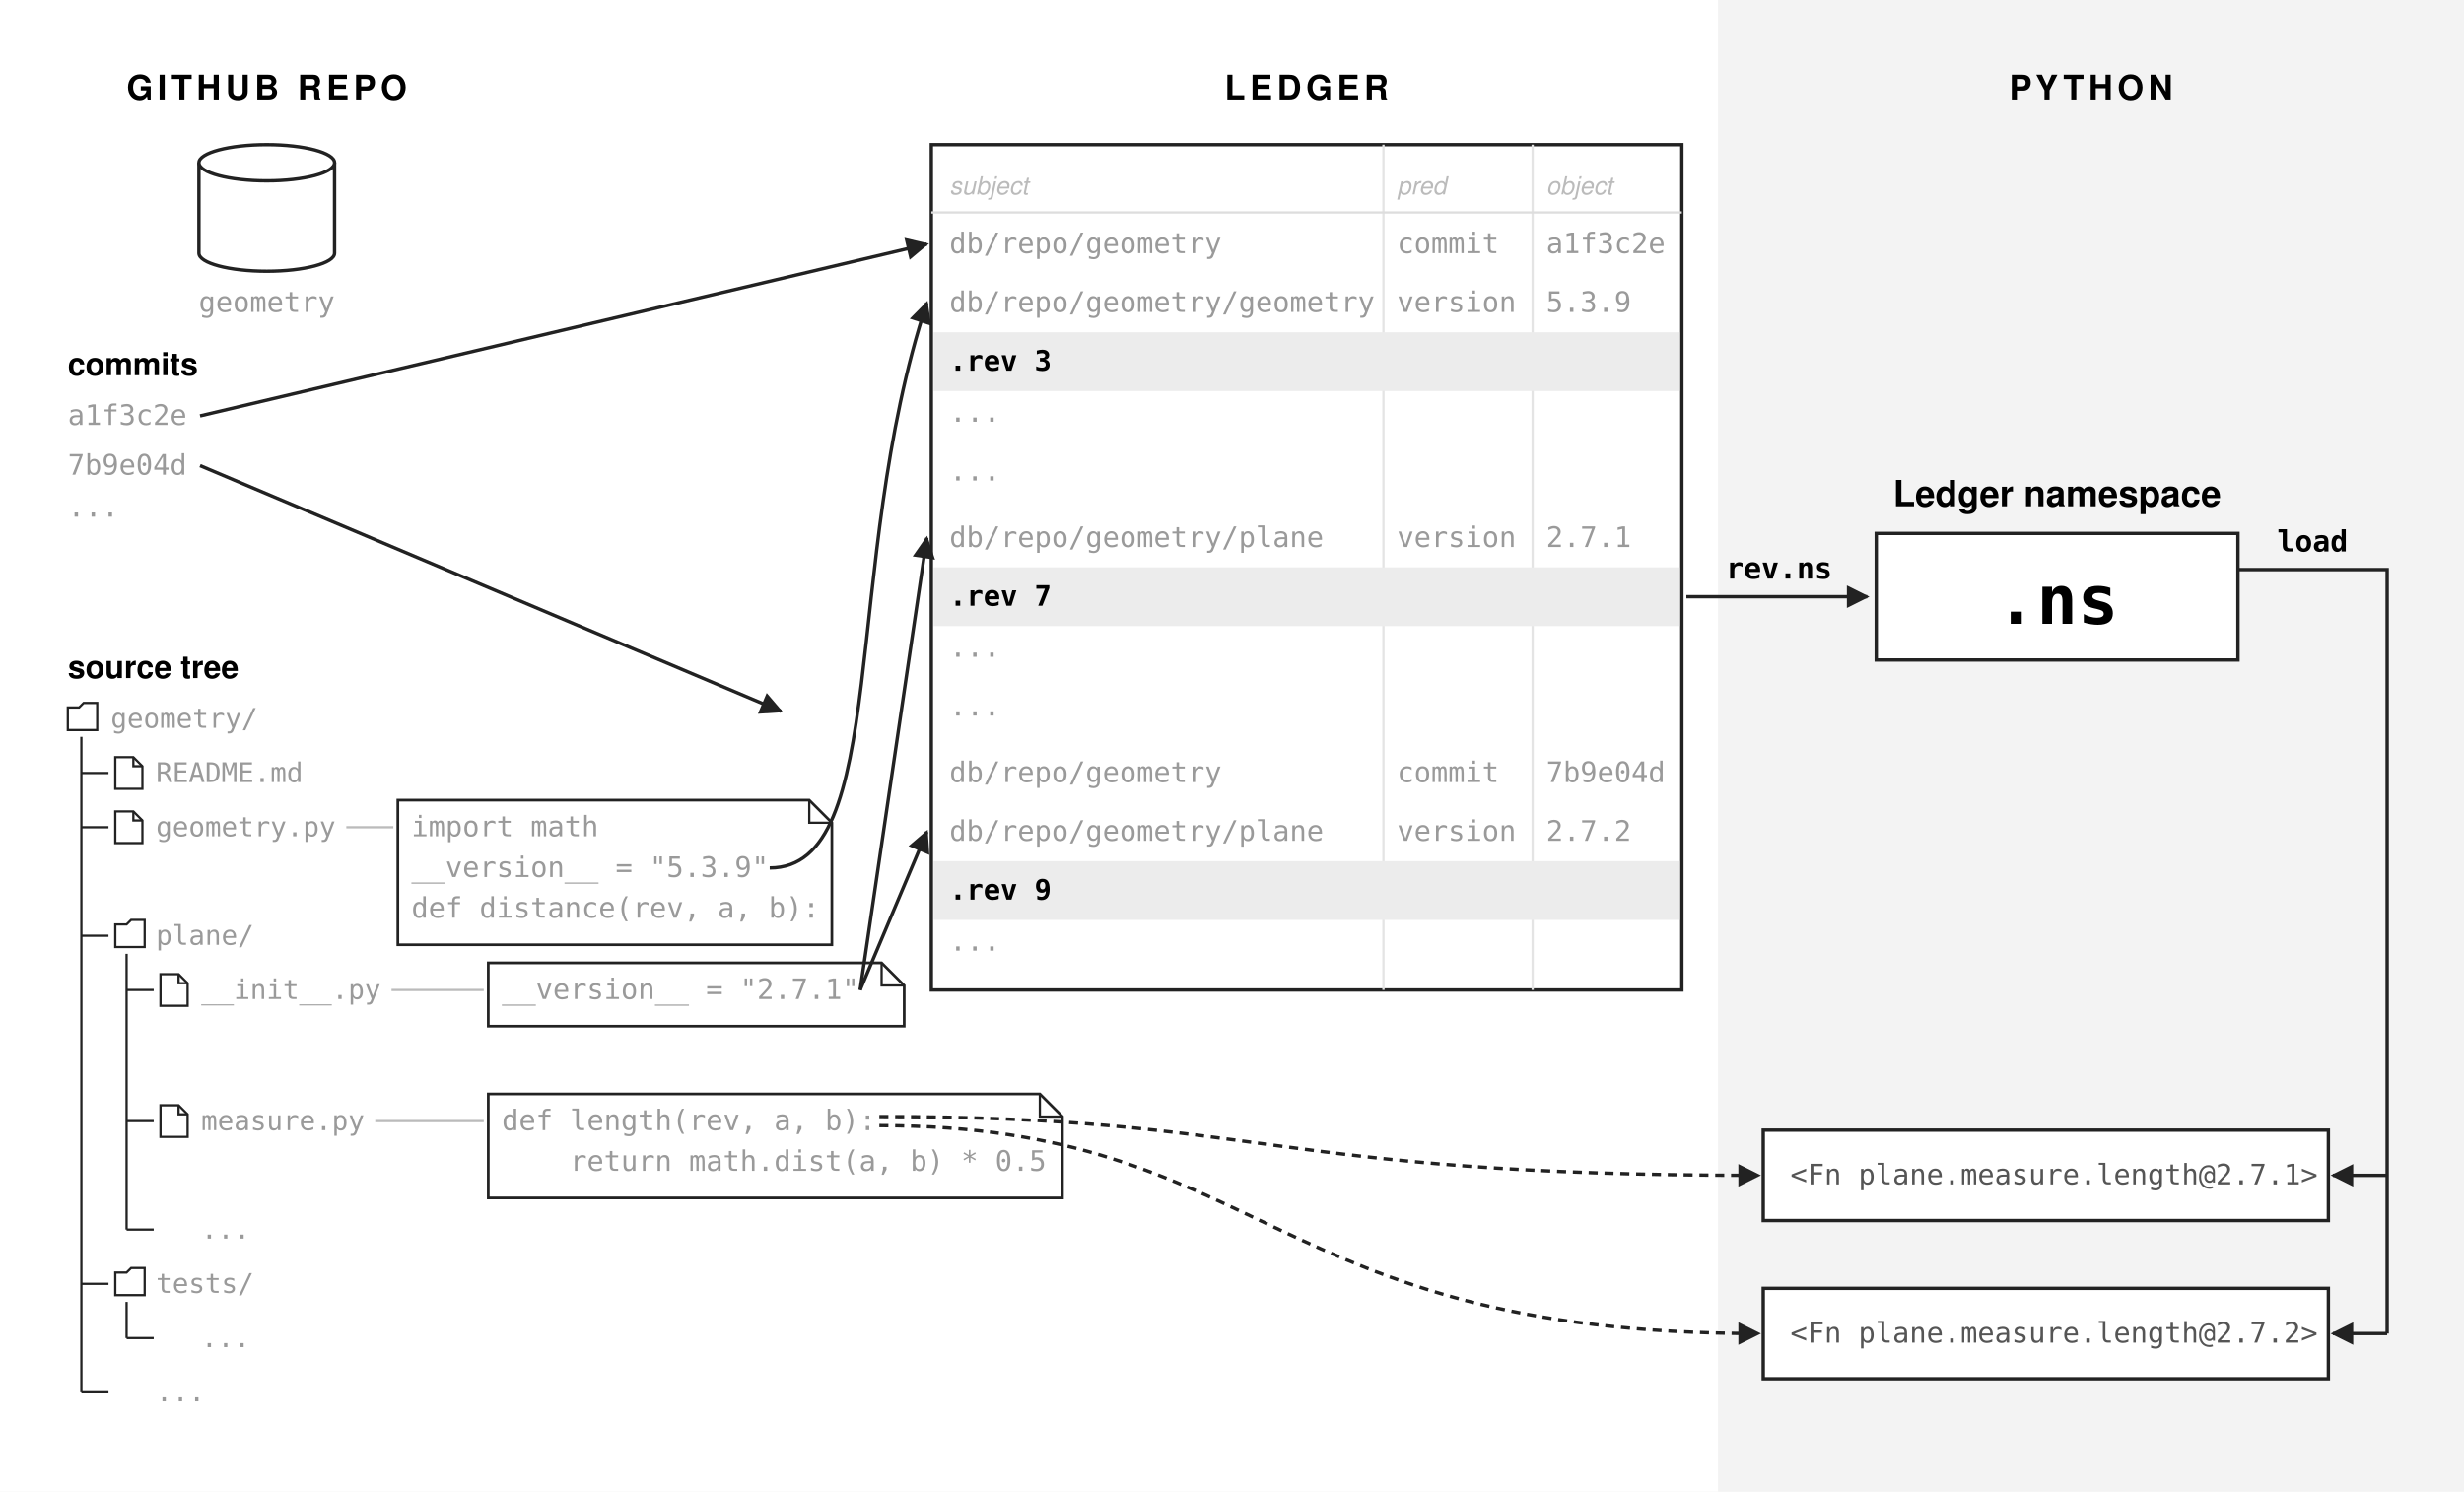
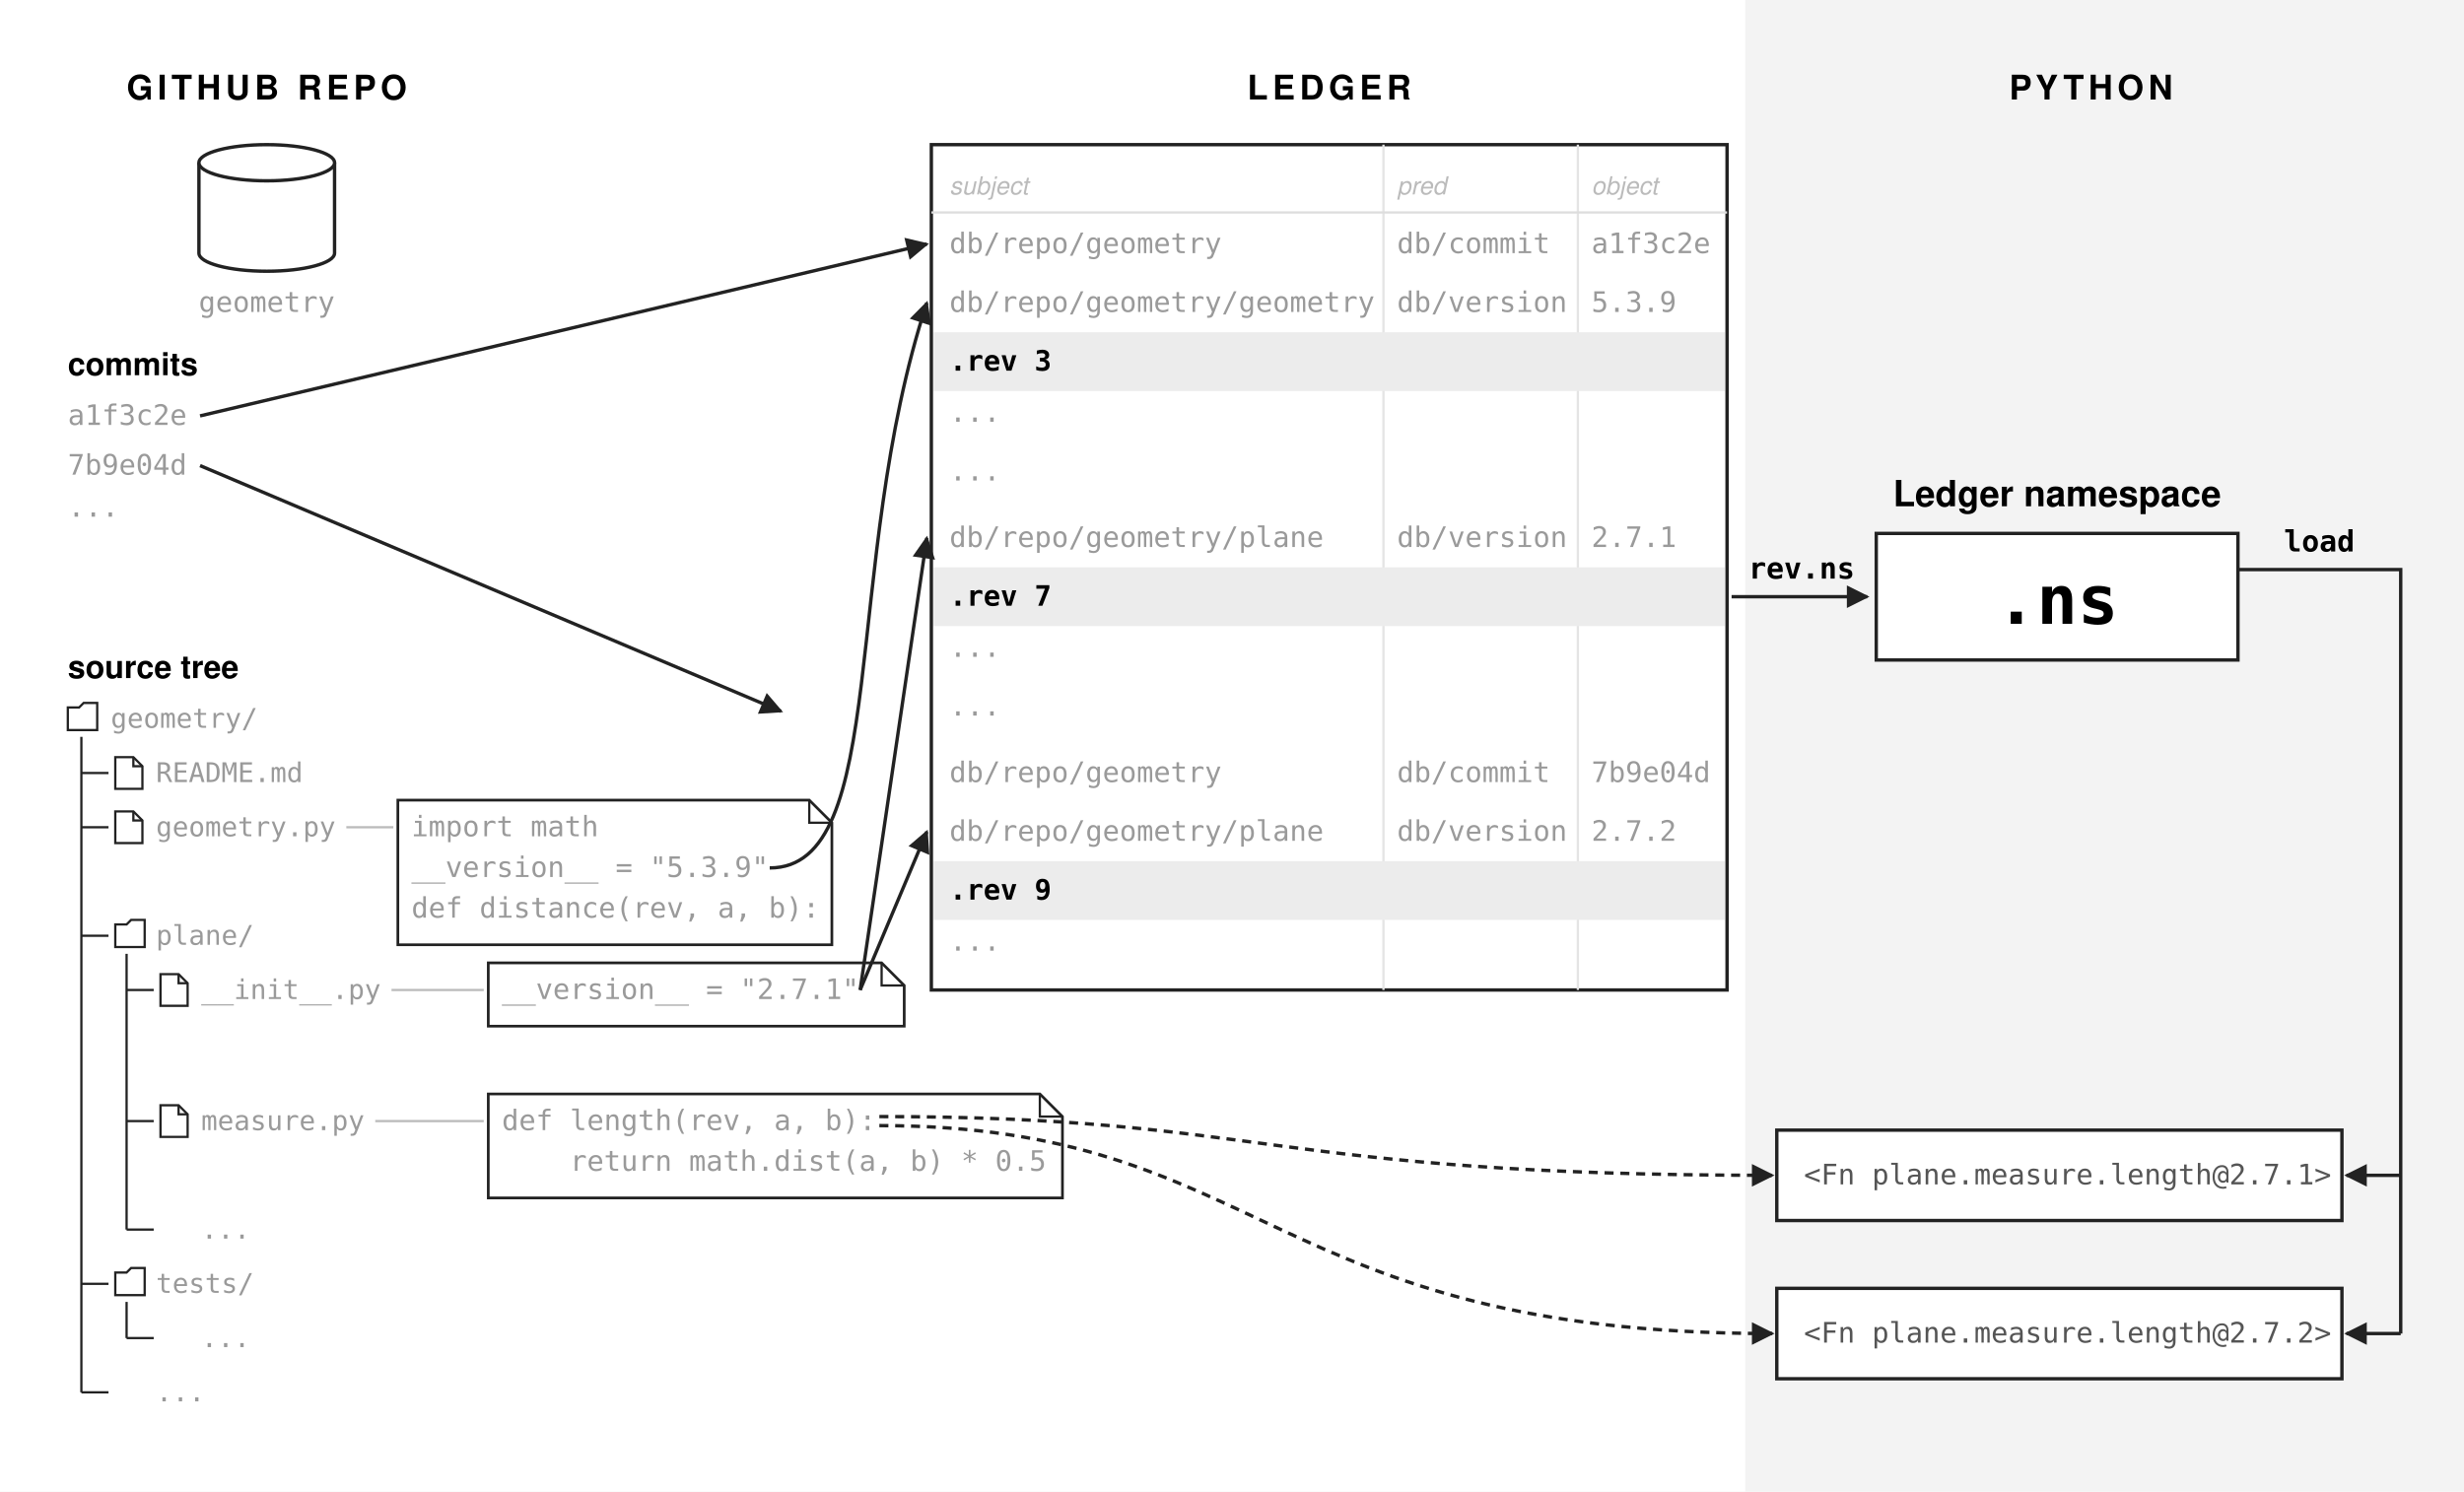
<svg xmlns="http://www.w3.org/2000/svg" xml:space="preserve" viewBox="0 0 1090 660" width="1090" height="660" font-family="'Helvetica Neue', Helvetica, Arial, sans-serif">
  <defs>
    <marker id="head" markerWidth="10" markerHeight="10" refX="9" refY="5" orient="auto" markerUnits="userSpaceOnUse">
      <path d="M0,0 L10,5 L0,10 Z" fill="#222" />
    </marker>
  </defs>
  <rect width="1090" height="660" fill="#ffffff" />
-   <rect x="760" y="0" width="330" height="660" fill="#f3f3f3" />
+   <rect x="772" y="0" width="318" height="660" fill="#f3f3f3" />
  <text x="118" y="44" font-size="15" fill="#000" font-weight="bold" letter-spacing="2" text-anchor="middle">GITHUB REPO</text>
  <path d="M88,72 v40 a30,8 0 0 0 60,0 v-40" fill="#fff" stroke="#222" stroke-width="1.5" />
  <ellipse cx="118" cy="72" rx="30" ry="8" fill="#fff" stroke="#222" stroke-width="1.5" />
  <text x="118" y="138" font-size="12.5" fill="#9a9a9a" font-family="Menlo, monospace" xml:space="preserve" text-anchor="middle">geometry</text>
  <text x="30" y="166" font-size="14" fill="#000" font-weight="bold">commits</text>
  <text x="30" y="188" font-size="12.5" fill="#9a9a9a" font-family="Menlo, monospace" xml:space="preserve">a1f3c2e</text>
  <text x="30" y="210" font-size="12.5" fill="#9a9a9a" font-family="Menlo, monospace" xml:space="preserve">7b9e04d</text>
  <text x="30" y="232" font-size="12.5" fill="#9a9a9a" font-family="Menlo, monospace" xml:space="preserve">···</text>
  <text x="30" y="300" font-size="14" fill="#000" font-weight="bold">source tree</text>
  <path d="M30,313 h5 l2,-2 h6 v12 h-13 Z" fill="#fff" stroke="#222" stroke-width="1" />
  <text x="49" y="322" font-size="12" fill="#9a9a9a" font-family="Menlo, monospace" xml:space="preserve">geometry/</text>
  <path d="M51,335 h8 l4,4 v10 h-12 Z" fill="#fff" stroke="#222" stroke-width="1" />
  <path d="M59,335 v4 h4" fill="none" stroke="#222" stroke-width="1" />
  <text x="69" y="346" font-size="12" fill="#9a9a9a" font-family="Menlo, monospace" xml:space="preserve">README.md</text>
  <path d="M51,359 h8 l4,4 v10 h-12 Z" fill="#fff" stroke="#222" stroke-width="1" />
  <path d="M59,359 v4 h4" fill="none" stroke="#222" stroke-width="1" />
  <text x="69" y="370" font-size="12" fill="#9a9a9a" font-family="Menlo, monospace" xml:space="preserve">geometry.py</text>
  <path d="M51,409 h5 l2,-2 h6 v12 h-13 Z" fill="#fff" stroke="#222" stroke-width="1" />
  <text x="69" y="418" font-size="12" fill="#9a9a9a" font-family="Menlo, monospace" xml:space="preserve">plane/</text>
  <path d="M71,431 h8 l4,4 v10 h-12 Z" fill="#fff" stroke="#222" stroke-width="1" />
  <path d="M79,431 v4 h4" fill="none" stroke="#222" stroke-width="1" />
  <text x="89" y="442" font-size="12" fill="#9a9a9a" font-family="Menlo, monospace" xml:space="preserve">__init__.py</text>
  <path d="M71,489 h8 l4,4 v10 h-12 Z" fill="#fff" stroke="#222" stroke-width="1" />
  <path d="M79,489 v4 h4" fill="none" stroke="#222" stroke-width="1" />
  <text x="89" y="500" font-size="12" fill="#9a9a9a" font-family="Menlo, monospace" xml:space="preserve">measure.py</text>
  <text x="89" y="548" font-size="12" fill="#9a9a9a" font-family="Menlo, monospace" xml:space="preserve">...</text>
  <path d="M51,563 h5 l2,-2 h6 v12 h-13 Z" fill="#fff" stroke="#222" stroke-width="1" />
  <text x="69" y="572" font-size="12" fill="#9a9a9a" font-family="Menlo, monospace" xml:space="preserve">tests/</text>
  <text x="89" y="596" font-size="12" fill="#9a9a9a" font-family="Menlo, monospace" xml:space="preserve">...</text>
  <text x="69" y="620" font-size="12" fill="#9a9a9a" font-family="Menlo, monospace" xml:space="preserve">...</text>
  <line x1="36" y1="326" x2="36" y2="616" stroke="#222" stroke-width="1" />
  <line x1="36" y1="342" x2="48" y2="342" stroke="#222" stroke-width="1" />
  <line x1="36" y1="366" x2="48" y2="366" stroke="#222" stroke-width="1" />
  <line x1="36" y1="414" x2="48" y2="414" stroke="#222" stroke-width="1" />
  <line x1="36" y1="568" x2="48" y2="568" stroke="#222" stroke-width="1" />
  <line x1="36" y1="616" x2="48" y2="616" stroke="#222" stroke-width="1" />
  <line x1="56" y1="422" x2="56" y2="544" stroke="#222" stroke-width="1" />
  <line x1="56" y1="438" x2="68" y2="438" stroke="#222" stroke-width="1" />
  <line x1="56" y1="496" x2="68" y2="496" stroke="#222" stroke-width="1" />
  <line x1="56" y1="544" x2="68" y2="544" stroke="#222" stroke-width="1" />
  <line x1="56" y1="576" x2="56" y2="592" stroke="#222" stroke-width="1" />
  <line x1="56" y1="592" x2="68" y2="592" stroke="#222" stroke-width="1" />
  <line x1="153.2" y1="366" x2="174" y2="366" stroke="#bbb" stroke-width="1" />
  <path d="M176,354 H358 L368,364 V418 H176 Z" fill="#fff" stroke="#222" stroke-width="1.2" />
  <path d="M358,354 v10 h10" fill="none" stroke="#222" stroke-width="1" />
  <text x="182" y="370" font-size="12.5" fill="#9a9a9a" font-family="Menlo, monospace" xml:space="preserve">import math</text>
  <text x="182" y="388" font-size="12.5" fill="#9a9a9a" font-family="Menlo, monospace" xml:space="preserve">__version__ = "5.3.9"</text>
  <text x="182" y="406" font-size="12.5" fill="#9a9a9a" font-family="Menlo, monospace" xml:space="preserve">def distance(rev, a, b):</text>
  <line x1="173.2" y1="438" x2="214" y2="438" stroke="#bbb" stroke-width="1" />
  <path d="M216,426 H390 L400,436 V454 H216 Z" fill="#fff" stroke="#222" stroke-width="1.2" />
  <path d="M390,426 v10 h10" fill="none" stroke="#222" stroke-width="1" />
  <text x="222" y="442" font-size="12.5" fill="#9a9a9a" font-family="Menlo, monospace" xml:space="preserve">__version__ = "2.7.1"</text>
  <line x1="166.0" y1="496" x2="214" y2="496" stroke="#bbb" stroke-width="1" />
  <path d="M216,484 H460 L470,494 V530 H216 Z" fill="#fff" stroke="#222" stroke-width="1.2" />
  <path d="M460,484 v10 h10" fill="none" stroke="#222" stroke-width="1" />
  <text x="222" y="500" font-size="12.5" fill="#9a9a9a" font-family="Menlo, monospace" xml:space="preserve">def length(rev, a, b):</text>
  <text x="222" y="518" font-size="12.5" fill="#9a9a9a" font-family="Menlo, monospace" xml:space="preserve">    return math.dist(a, b) * 0.5</text>
-   <text x="578.0" y="44" font-size="15" fill="#000" font-weight="bold" letter-spacing="2" text-anchor="middle">LEDGER</text>
-   <rect x="412" y="64" width="332" height="374" fill="#fff" stroke="#222" stroke-width="1.5" />
+   <text x="588.0" y="44" font-size="15" fill="#000" font-weight="bold" letter-spacing="2" text-anchor="middle">LEDGER</text>
+   <rect x="412" y="64" width="352" height="374" fill="#fff" stroke="#222" stroke-width="1.5" />
  <line x1="612" y1="64" x2="612" y2="438" stroke="#e4e4e4" />
-   <line x1="678" y1="64" x2="678" y2="438" stroke="#e4e4e4" />
+   <line x1="698" y1="64" x2="698" y2="438" stroke="#e4e4e4" />
  <g font-size="11" fill="#bbb" font-style="italic">
    <text x="420" y="86">subject</text>
    <text x="618" y="86">pred</text>
-     <text x="684" y="86">object</text>
+     <text x="704" y="86">object</text>
  </g>
-   <line x1="412" y1="94" x2="744" y2="94" stroke="#ddd" />
+   <line x1="412" y1="94" x2="764" y2="94" stroke="#ddd" />
  <text x="420" y="112" font-size="12.5" fill="#9a9a9a" font-family="Menlo, monospace" xml:space="preserve">db/repo/geometry</text>
-   <text x="618" y="112" font-size="12.5" fill="#9a9a9a" font-family="Menlo, monospace" xml:space="preserve">commit</text>
-   <text x="684" y="112" font-size="12.5" fill="#9a9a9a" font-family="Menlo, monospace" xml:space="preserve">a1f3c2e</text>
+   <text x="618" y="112" font-size="12.5" fill="#9a9a9a" font-family="Menlo, monospace" xml:space="preserve">db/commit</text>
+   <text x="704" y="112" font-size="12.5" fill="#9a9a9a" font-family="Menlo, monospace" xml:space="preserve">a1f3c2e</text>
  <text x="420" y="138" font-size="12.5" fill="#9a9a9a" font-family="Menlo, monospace" xml:space="preserve">db/repo/geometry/geometry</text>
-   <text x="618" y="138" font-size="12.5" fill="#9a9a9a" font-family="Menlo, monospace" xml:space="preserve">version</text>
-   <text x="684" y="138" font-size="12.5" fill="#9a9a9a" font-family="Menlo, monospace" xml:space="preserve">5.3.9</text>
-   <rect x="413" y="147" width="330" height="26" fill="#ececec" />
+   <text x="618" y="138" font-size="12.5" fill="#9a9a9a" font-family="Menlo, monospace" xml:space="preserve">db/version</text>
+   <text x="704" y="138" font-size="12.5" fill="#9a9a9a" font-family="Menlo, monospace" xml:space="preserve">5.3.9</text>
+   <rect x="413" y="147" width="350" height="26" fill="#ececec" />
  <text x="420" y="164" font-size="12.5" fill="#000" font-family="Menlo, monospace" xml:space="preserve" font-weight="bold">.rev 3</text>
  <text x="420" y="190" font-size="12.5" fill="#9a9a9a" font-family="Menlo, monospace" xml:space="preserve">···</text>
  <text x="420" y="216" font-size="12.5" fill="#9a9a9a" font-family="Menlo, monospace" xml:space="preserve">···</text>
  <text x="420" y="242" font-size="12.5" fill="#9a9a9a" font-family="Menlo, monospace" xml:space="preserve">db/repo/geometry/plane</text>
-   <text x="618" y="242" font-size="12.5" fill="#9a9a9a" font-family="Menlo, monospace" xml:space="preserve">version</text>
-   <text x="684" y="242" font-size="12.5" fill="#9a9a9a" font-family="Menlo, monospace" xml:space="preserve">2.7.1</text>
-   <rect x="413" y="251" width="330" height="26" fill="#ececec" />
+   <text x="618" y="242" font-size="12.5" fill="#9a9a9a" font-family="Menlo, monospace" xml:space="preserve">db/version</text>
+   <text x="704" y="242" font-size="12.5" fill="#9a9a9a" font-family="Menlo, monospace" xml:space="preserve">2.7.1</text>
+   <rect x="413" y="251" width="350" height="26" fill="#ececec" />
  <text x="420" y="268" font-size="12.5" fill="#000" font-family="Menlo, monospace" xml:space="preserve" font-weight="bold">.rev 7</text>
  <text x="420" y="294" font-size="12.5" fill="#9a9a9a" font-family="Menlo, monospace" xml:space="preserve">···</text>
  <text x="420" y="320" font-size="12.5" fill="#9a9a9a" font-family="Menlo, monospace" xml:space="preserve">···</text>
  <text x="420" y="346" font-size="12.5" fill="#9a9a9a" font-family="Menlo, monospace" xml:space="preserve">db/repo/geometry</text>
-   <text x="618" y="346" font-size="12.5" fill="#9a9a9a" font-family="Menlo, monospace" xml:space="preserve">commit</text>
-   <text x="684" y="346" font-size="12.5" fill="#9a9a9a" font-family="Menlo, monospace" xml:space="preserve">7b9e04d</text>
+   <text x="618" y="346" font-size="12.5" fill="#9a9a9a" font-family="Menlo, monospace" xml:space="preserve">db/commit</text>
+   <text x="704" y="346" font-size="12.5" fill="#9a9a9a" font-family="Menlo, monospace" xml:space="preserve">7b9e04d</text>
  <text x="420" y="372" font-size="12.5" fill="#9a9a9a" font-family="Menlo, monospace" xml:space="preserve">db/repo/geometry/plane</text>
-   <text x="618" y="372" font-size="12.5" fill="#9a9a9a" font-family="Menlo, monospace" xml:space="preserve">version</text>
-   <text x="684" y="372" font-size="12.5" fill="#9a9a9a" font-family="Menlo, monospace" xml:space="preserve">2.7.2</text>
-   <rect x="413" y="381" width="330" height="26" fill="#ececec" />
+   <text x="618" y="372" font-size="12.5" fill="#9a9a9a" font-family="Menlo, monospace" xml:space="preserve">db/version</text>
+   <text x="704" y="372" font-size="12.5" fill="#9a9a9a" font-family="Menlo, monospace" xml:space="preserve">2.7.2</text>
+   <rect x="413" y="381" width="350" height="26" fill="#ececec" />
  <text x="420" y="398" font-size="12.5" fill="#000" font-family="Menlo, monospace" xml:space="preserve" font-weight="bold">.rev 9</text>
  <text x="420" y="424" font-size="12.5" fill="#9a9a9a" font-family="Menlo, monospace" xml:space="preserve">···</text>
  <path d="M88.5,184 L410,108" fill="none" stroke="#222" stroke-width="1.5" marker-end="url(#head)" />
  <path d="M340.5,384 C394,384 372,250 410,134" fill="none" stroke="#222" stroke-width="1.5" marker-end="url(#head)" />
  <path d="M380.5,438 L410,238" fill="none" stroke="#222" stroke-width="1.5" marker-end="url(#head)" />
  <path d="M380.5,438 L410,368" fill="none" stroke="#222" stroke-width="1.5" marker-end="url(#head)" />
  <path d="M88.5,206 L345.5,314.7" fill="none" stroke="#222" stroke-width="1.5" marker-end="url(#head)" />
  <text x="925" y="44" font-size="15" fill="#000" font-weight="bold" letter-spacing="2" text-anchor="middle">PYTHON</text>
-   <path d="M746,264 H826" fill="none" stroke="#222" stroke-width="1.5" marker-end="url(#head)" />
-   <text x="787.0" y="256" font-size="13" fill="#000" font-family="Menlo, monospace" xml:space="preserve" font-weight="bold" text-anchor="middle">rev.ns</text>
+   <path d="M766,264 H826" fill="none" stroke="#222" stroke-width="1.5" marker-end="url(#head)" />
+   <text x="797.0" y="256" font-size="13" fill="#000" font-family="Menlo, monospace" xml:space="preserve" font-weight="bold" text-anchor="middle">rev.ns</text>
  <text x="910.0" y="224" font-size="16" fill="#000" font-weight="bold" text-anchor="middle">Ledger namespace</text>
  <rect x="830" y="236" width="160" height="56" fill="#fff" stroke="#222" stroke-width="1.5" />
  <text x="910.0" y="276" font-size="30" fill="#000" font-family="Menlo, monospace" xml:space="preserve" font-weight="bold" text-anchor="middle">.ns</text>
-   <path d="M990,252 H1056 V590.0" fill="none" stroke="#222" stroke-width="1.5" />
-   <text x="1023.0" y="244" font-size="13" fill="#000" font-family="Menlo, monospace" xml:space="preserve" font-weight="bold" text-anchor="middle">load</text>
-   <rect x="780" y="500" width="250" height="40" fill="#fff" stroke="#222" stroke-width="1.5" />
-   <text x="792" y="524" font-size="12.5" fill="#555" font-family="Menlo, monospace" xml:space="preserve">&lt;Fn plane.measure.length@2.7.1&gt;</text>
-   <path d="M1056,520.0 H1032" fill="none" stroke="#222" stroke-width="1.5" marker-end="url(#head)" />
-   <rect x="780" y="570" width="250" height="40" fill="#fff" stroke="#222" stroke-width="1.5" />
-   <text x="792" y="594" font-size="12.5" fill="#555" font-family="Menlo, monospace" xml:space="preserve">&lt;Fn plane.measure.length@2.7.2&gt;</text>
-   <path d="M1056,590.0 H1032" fill="none" stroke="#222" stroke-width="1.5" marker-end="url(#head)" />
-   <path d="M389.0,494 C560,494 560,520.0 778,520.0" fill="none" stroke="#222" stroke-width="1.5" marker-end="url(#head)" stroke-dasharray="4,3" />
-   <path d="M389.0,498 C560,498 560,590.0 778,590.0" fill="none" stroke="#222" stroke-width="1.5" marker-end="url(#head)" stroke-dasharray="4,3" />
+   <path d="M990,252 H1062 V590.0" fill="none" stroke="#222" stroke-width="1.5" />
+   <text x="1026.0" y="244" font-size="13" fill="#000" font-family="Menlo, monospace" xml:space="preserve" font-weight="bold" text-anchor="middle">load</text>
+   <rect x="786" y="500" width="250" height="40" fill="#fff" stroke="#222" stroke-width="1.5" />
+   <text x="798" y="524" font-size="12.5" fill="#555" font-family="Menlo, monospace" xml:space="preserve">&lt;Fn plane.measure.length@2.7.1&gt;</text>
+   <path d="M1062,520.0 H1038" fill="none" stroke="#222" stroke-width="1.5" marker-end="url(#head)" />
+   <rect x="786" y="570" width="250" height="40" fill="#fff" stroke="#222" stroke-width="1.5" />
+   <text x="798" y="594" font-size="12.5" fill="#555" font-family="Menlo, monospace" xml:space="preserve">&lt;Fn plane.measure.length@2.7.2&gt;</text>
+   <path d="M1062,590.0 H1038" fill="none" stroke="#222" stroke-width="1.5" marker-end="url(#head)" />
+   <path d="M389.0,494 C560,494 560,520.0 784,520.0" fill="none" stroke="#222" stroke-width="1.5" marker-end="url(#head)" stroke-dasharray="4,3" />
+   <path d="M389.0,498 C560,498 560,590.0 784,590.0" fill="none" stroke="#222" stroke-width="1.5" marker-end="url(#head)" stroke-dasharray="4,3" />
</svg>
